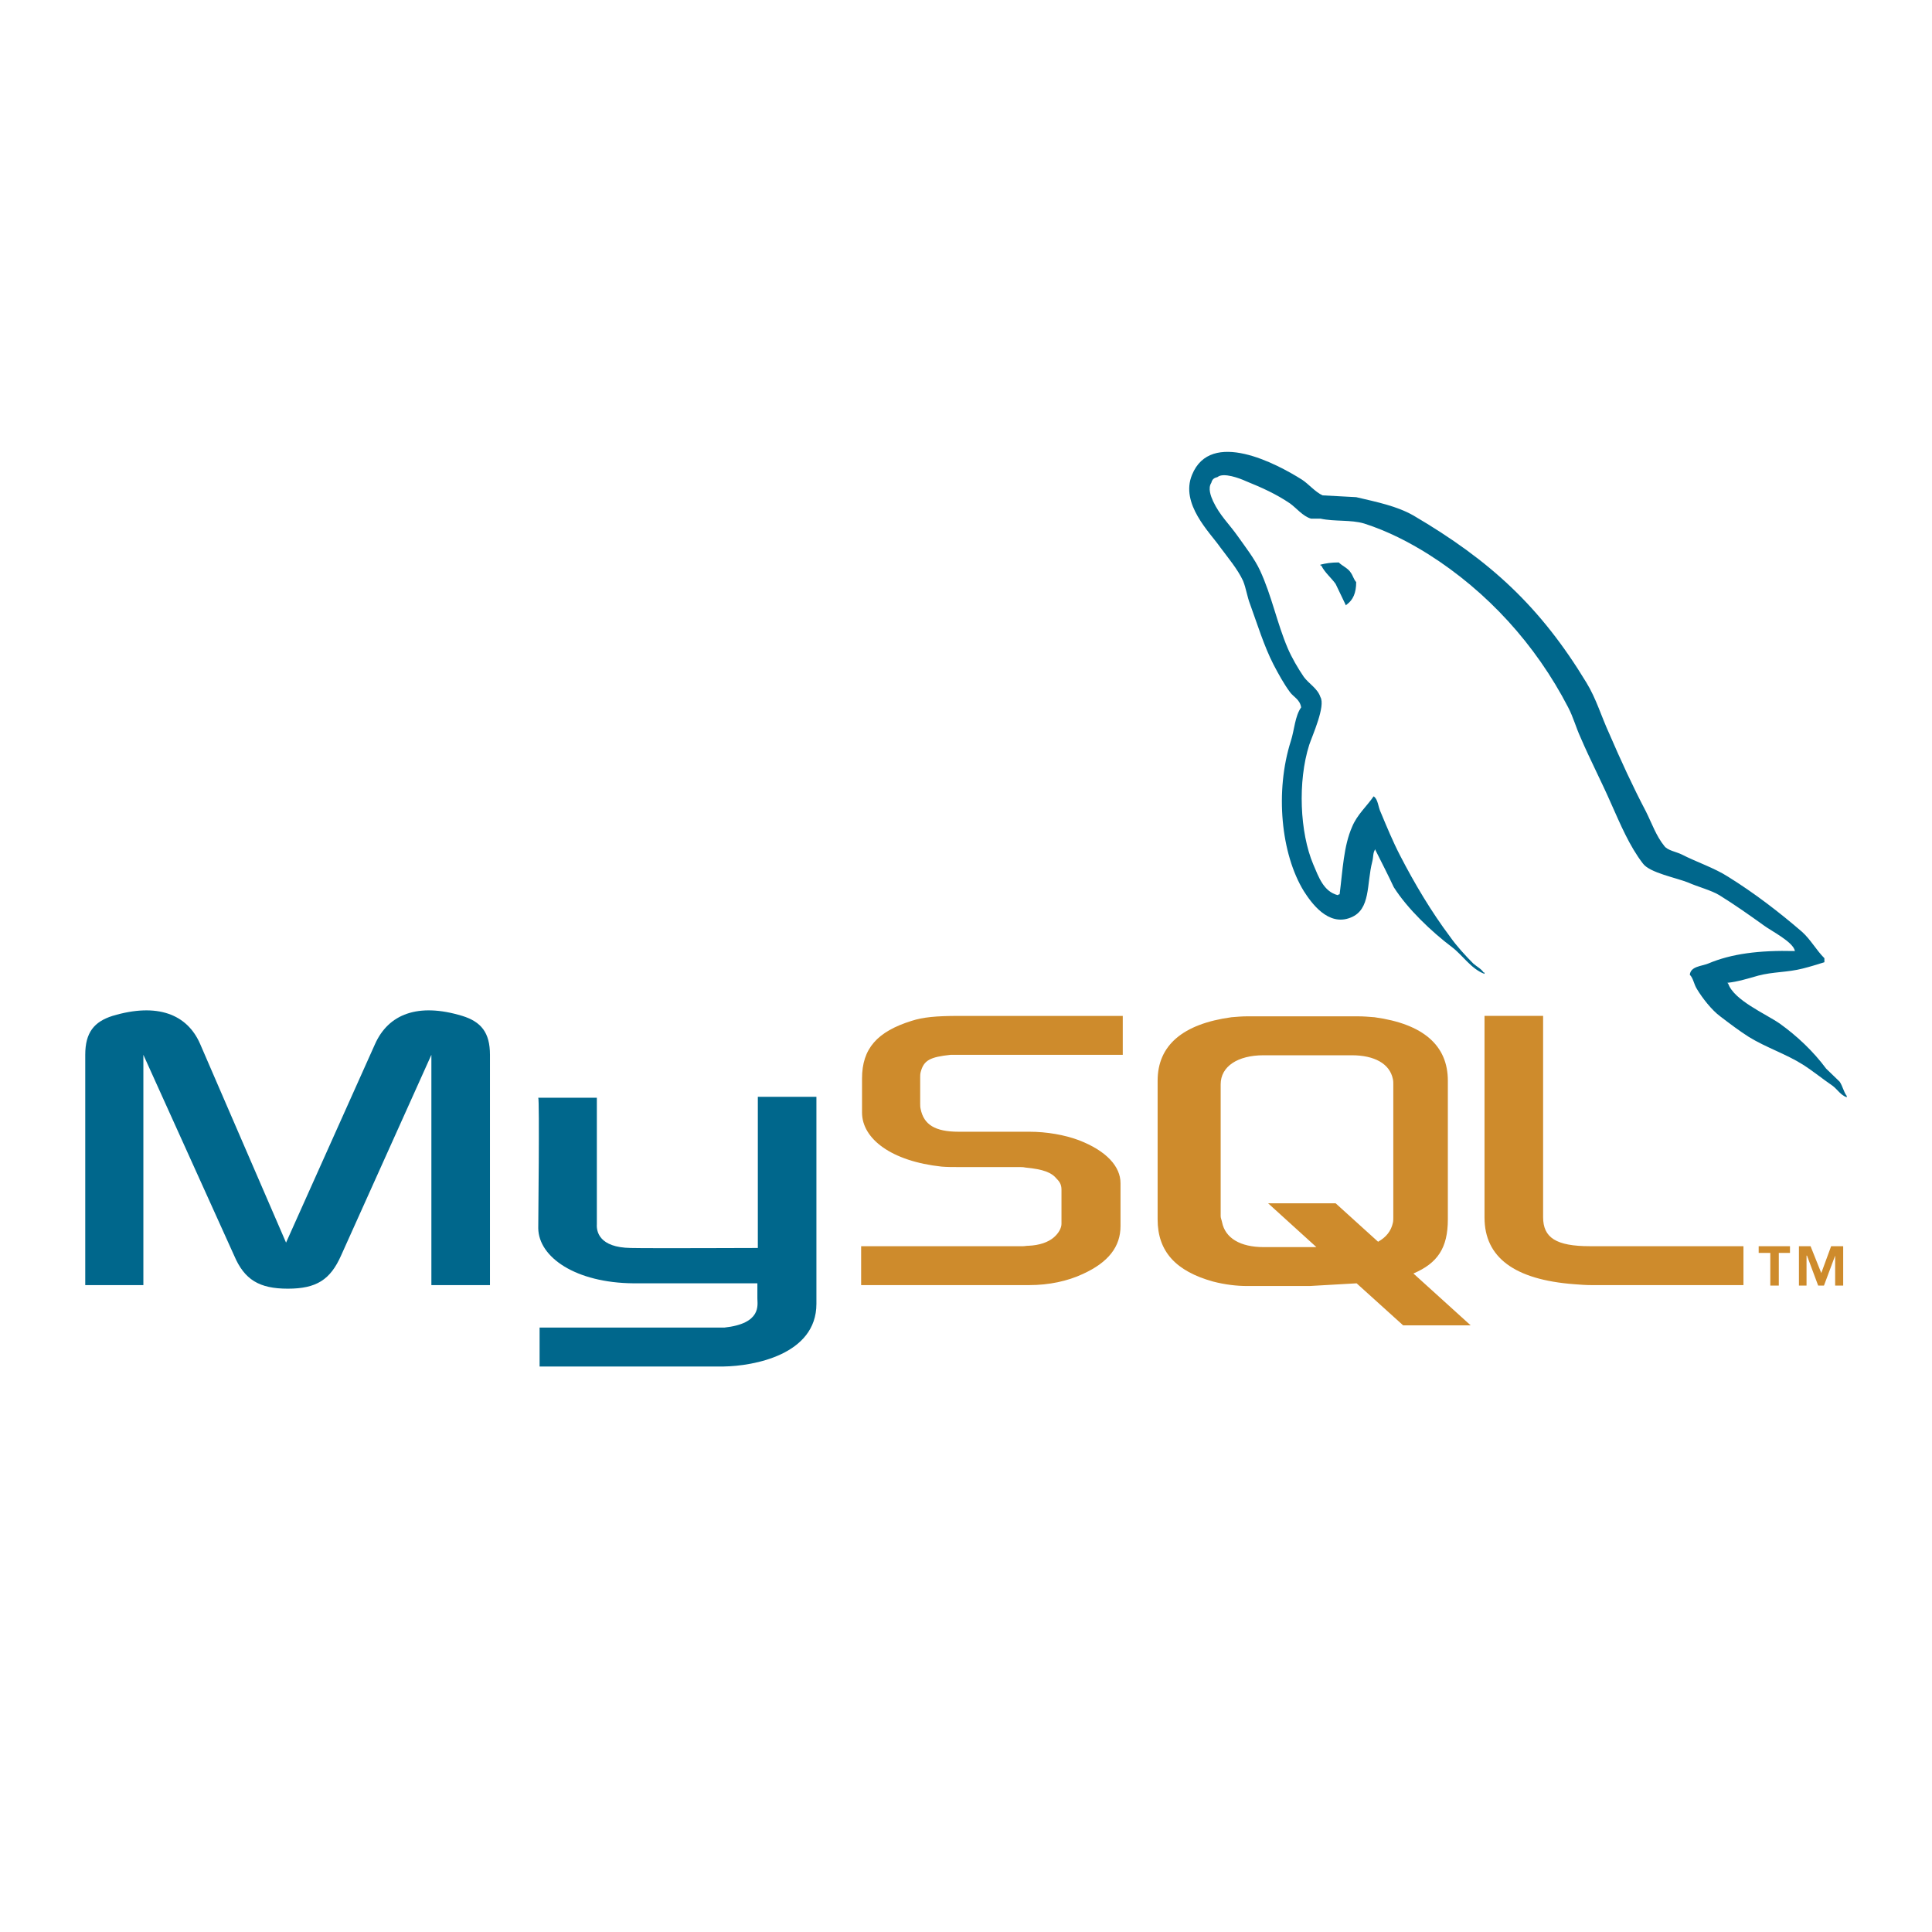
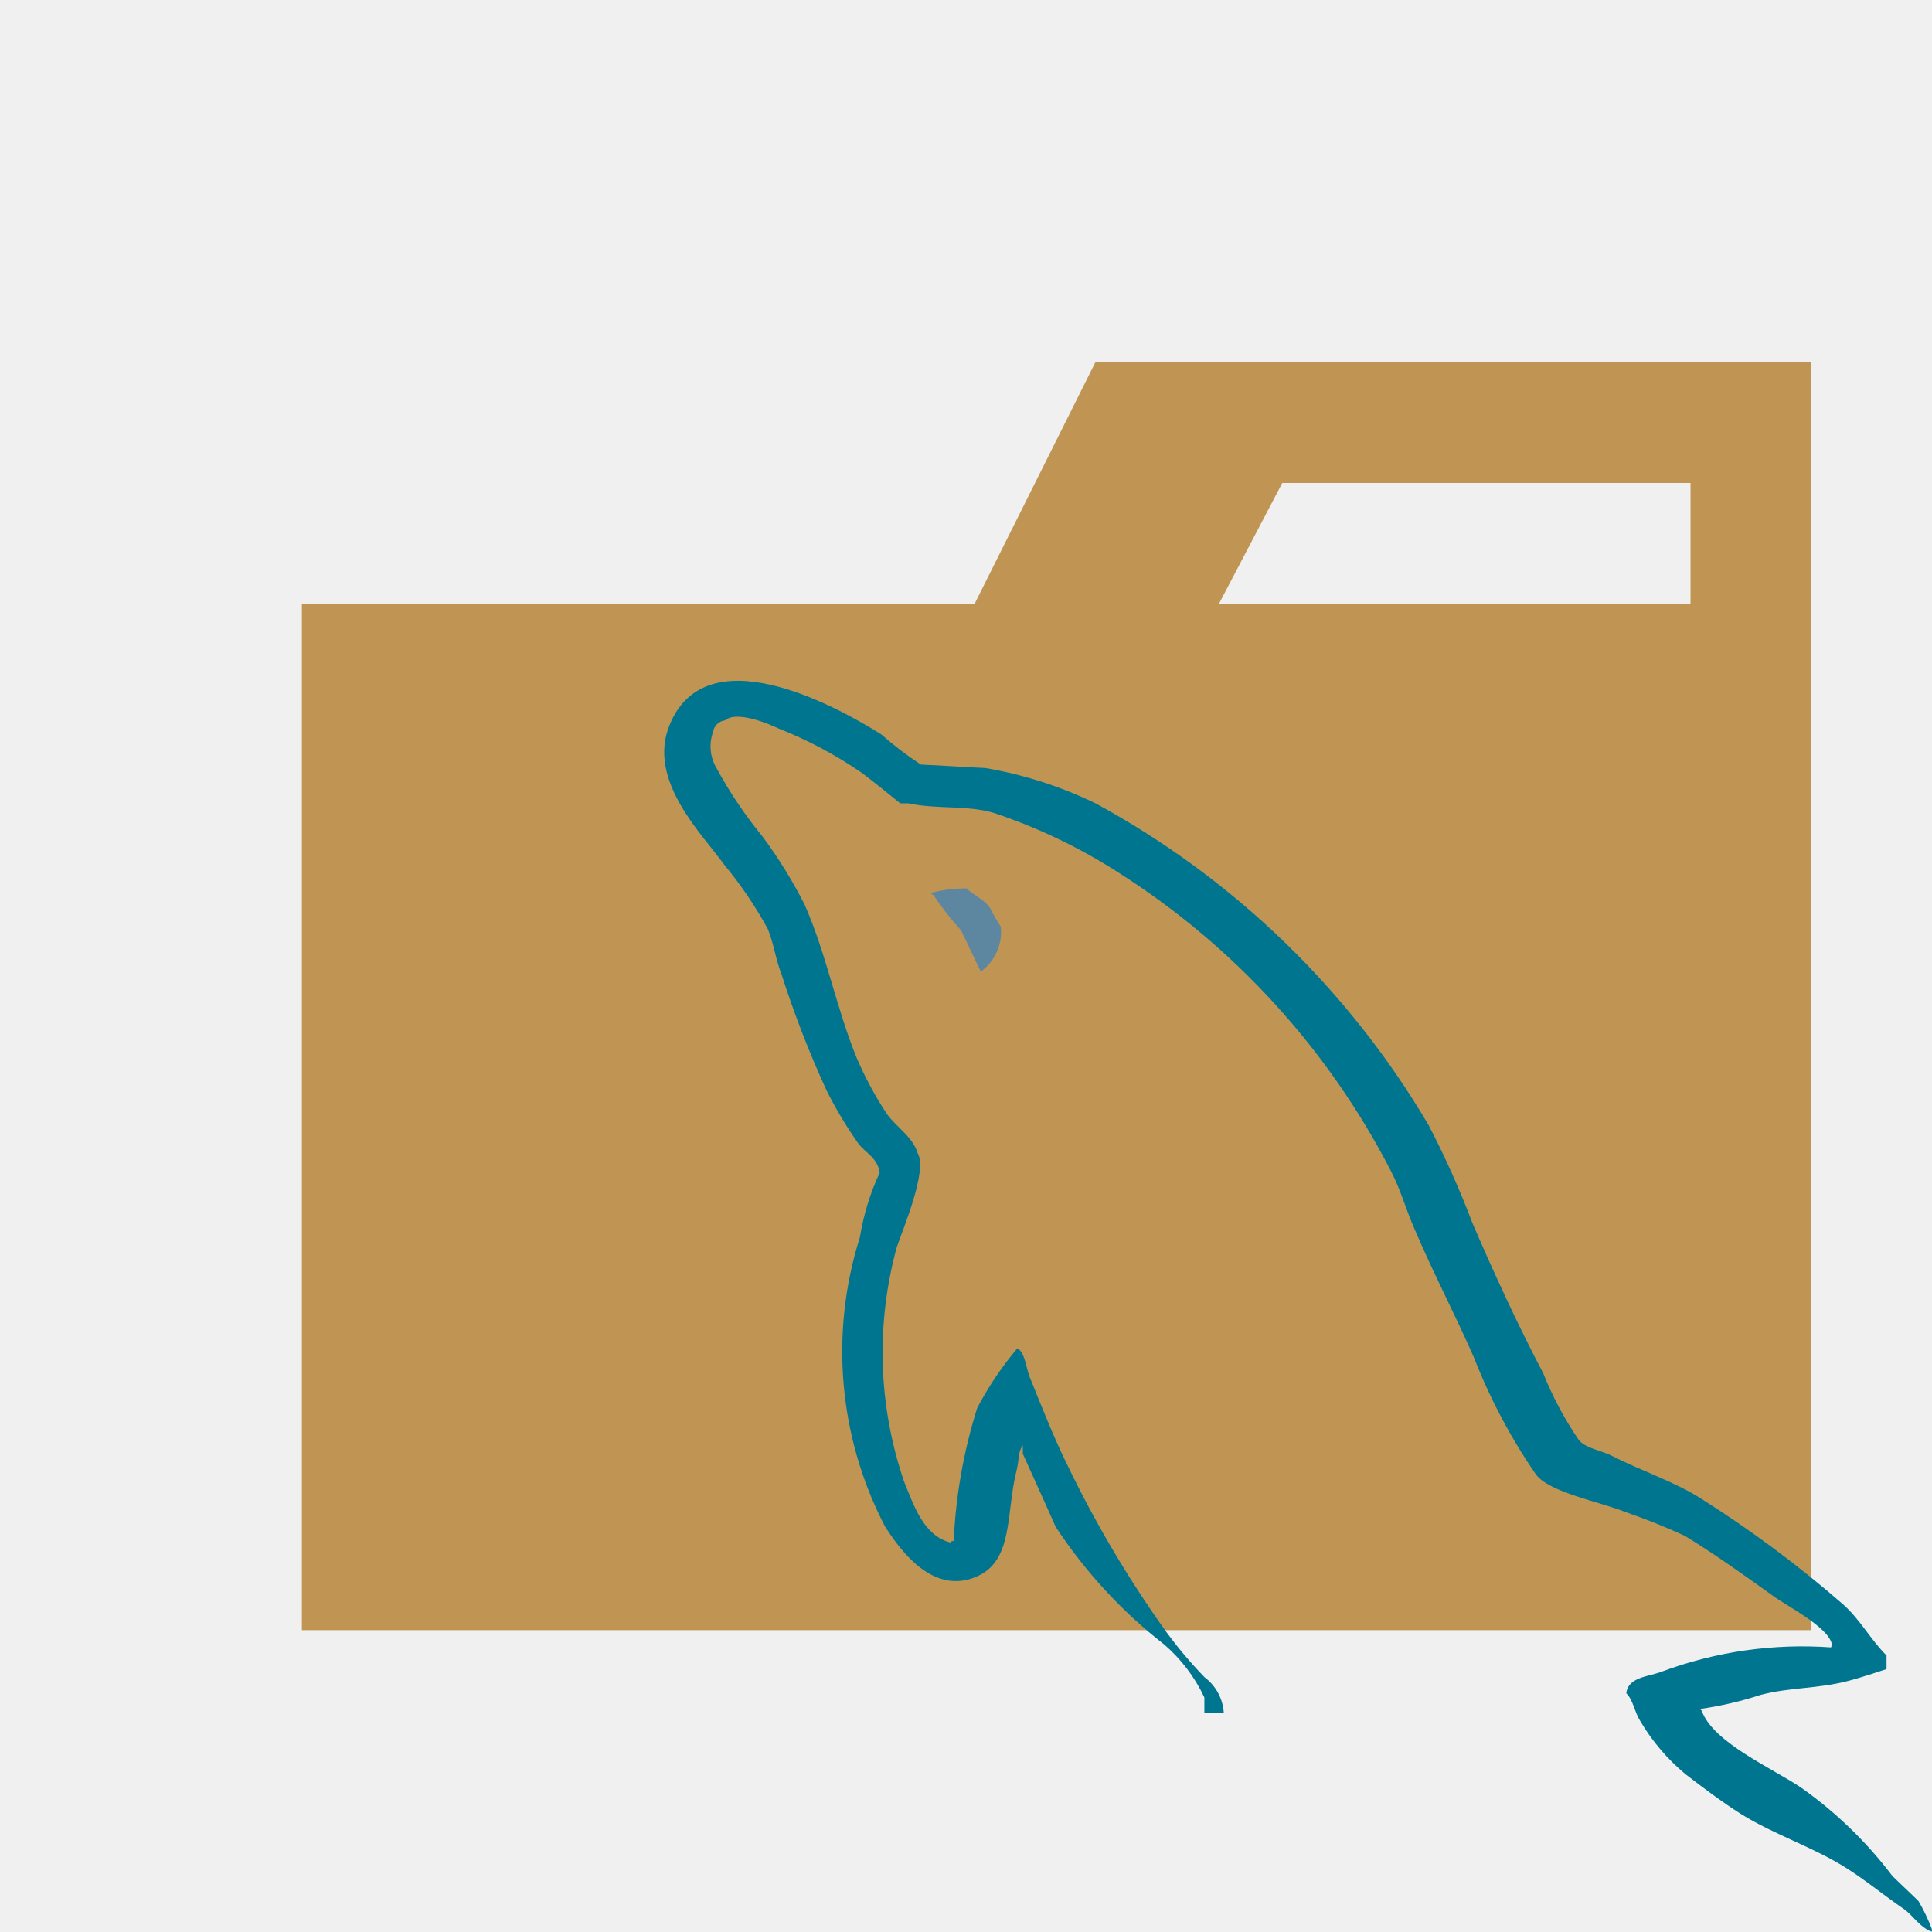
- <svg xmlns="http://www.w3.org/2000/svg" width="2500" height="2500" viewBox="0 0 192.756 192.756" id="mysql">
-   <g fill-rule="evenodd" clip-rule="evenodd">
-     <path fill="#fff" d="M0 0h192.756v192.756H0V0z" />
-     <path fill="#00678c" d="M8.504 128.215h5.8v-22.977l9.058 20.033c1.026 2.408 2.499 3.301 5.354 3.301 2.856 0 4.239-.893 5.31-3.301l9.013-20.033v22.977h5.845v-22.977c0-2.23-.893-3.303-2.767-3.883-4.417-1.338-7.362-.178-8.7 2.811l-8.878 19.811-8.567-19.811c-1.294-2.988-4.284-4.148-8.745-2.811-1.829.58-2.722 1.652-2.722 3.883v22.977h-.001zM53.702 109.521h5.845v12.627c-.044.713.223 2.32 3.391 2.363 1.651.045 12.582 0 12.671 0v-15.08h5.845v20.658c0 5.086-6.291 6.201-9.236 6.246H53.835v-3.881h18.427c3.748-.402 3.302-2.275 3.302-2.9v-1.518H63.205c-5.756-.045-9.459-2.588-9.503-5.488 0-.267.133-12.939 0-13.027zM179.076 94.886c-3.568-.089-6.336.268-8.656 1.25-.668.269-1.74.269-1.828 1.116.357.355.4.936.713 1.428.535.893 1.473 2.096 2.32 2.721.938.715 1.875 1.428 2.855 2.053 1.74 1.07 3.703 1.695 5.398 2.766.982.625 1.963 1.428 2.945 2.098.49.357.803.938 1.428 1.16v-.135c-.312-.4-.402-.98-.713-1.428-.447-.445-.893-.848-1.34-1.293-1.293-1.74-2.9-3.258-4.641-4.506-1.428-.982-4.551-2.32-5.131-3.971l-.088-.09c.98-.09 2.141-.447 3.078-.715 1.518-.4 2.9-.312 4.461-.713.715-.179 1.428-.402 2.143-.625v-.401c-.803-.803-1.383-1.874-2.23-2.632-2.275-1.963-4.775-3.882-7.363-5.488-1.383-.892-3.168-1.473-4.639-2.23-.537-.268-1.428-.402-1.74-.848-.805-.981-1.25-2.275-1.83-3.436-1.293-2.454-2.543-5.175-3.658-7.763-.803-1.74-1.295-3.48-2.275-5.086-4.596-7.585-9.594-12.181-17.268-16.687-1.65-.937-3.613-1.339-5.711-1.829-1.115-.045-2.23-.134-3.346-.179-.715-.312-1.428-1.16-2.053-1.562-2.543-1.606-9.102-5.086-10.977-.491-1.205 2.9 1.785 5.755 2.811 7.228.76 1.026 1.74 2.186 2.277 3.346.311.758.4 1.562.713 2.365.713 1.963 1.383 4.149 2.32 5.979.49.937 1.025 1.919 1.65 2.767.357.491.982.714 1.115 1.517-.625.893-.668 2.231-1.025 3.347-1.607 5.042-.982 11.288 1.293 14.991.715 1.115 2.41 3.569 4.686 2.632 2.008-.803 1.561-3.346 2.141-5.577.135-.535.045-.892.312-1.249v.089c.625 1.249 1.25 2.454 1.83 3.703 1.383 2.186 3.793 4.462 5.801 5.979 1.07.803 1.918 2.187 3.256 2.677v-.135h-.088c-.268-.4-.67-.579-1.027-.892-.803-.803-1.695-1.785-2.32-2.677-1.873-2.498-3.523-5.265-4.996-8.12-.715-1.383-1.34-2.9-1.918-4.283-.27-.536-.27-1.339-.715-1.606-.67.981-1.65 1.83-2.143 3.034-.848 1.918-.936 4.283-1.248 6.737-.18.045-.09 0-.18.089-1.426-.356-1.918-1.829-2.453-3.078-1.338-3.168-1.562-8.254-.402-11.913.312-.937 1.652-3.882 1.117-4.774-.27-.848-1.16-1.338-1.652-2.008-.58-.848-1.203-1.918-1.605-2.855-1.07-2.499-1.605-5.265-2.766-7.764-.537-1.16-1.473-2.365-2.232-3.435-.848-1.205-1.783-2.053-2.453-3.48-.223-.491-.535-1.294-.178-1.829.088-.357.268-.491.623-.58.58-.491 2.232.134 2.812.401 1.65.669 3.033 1.294 4.416 2.23.625.446 1.295 1.294 2.098 1.518h.938c1.428.312 3.033.089 4.371.49 2.365.759 4.506 1.874 6.426 3.079 5.844 3.703 10.664 8.968 13.92 15.259.535 1.026.758 1.963 1.25 3.034.938 2.187 2.098 4.417 3.033 6.559.938 2.097 1.83 4.239 3.168 5.979.67.937 3.346 1.427 4.551 1.918.893.401 2.275.759 3.08 1.249 1.516.937 3.033 2.008 4.461 3.034.713.534 2.945 1.649 3.078 2.541z" />
-     <path fill="#00678c" d="M133.566 56.114c-.758 0-1.293.089-1.828.223v.089h.088c.357.714.982 1.205 1.428 1.829.357.714.67 1.428 1.027 2.142l.088-.089c.625-.446.938-1.16.938-2.231-.268-.312-.312-.625-.535-.937-.268-.446-.848-.669-1.206-1.026z" />
-     <path fill="#ce8b2c" d="M85.916 128.215h16.776c1.963 0 3.838-.4 5.354-1.115 2.543-1.16 3.748-2.721 3.748-4.773v-4.283c0-1.65-1.383-3.213-4.148-4.283-1.428-.535-3.213-.848-4.953-.848h-7.049c-2.365 0-3.48-.715-3.793-2.275-.044-.178-.044-.357-.044-.535v-2.633c0-.135 0-.312.044-.49.312-1.205.937-1.518 2.99-1.74h17.177v-3.883H95.687c-2.365 0-3.614.135-4.729.492-3.436 1.07-4.953 2.766-4.953 5.754v3.393c0 2.631 2.945 4.863 7.942 5.398.535.045 1.115.045 1.695.045h6.024c.223 0 .445 0 .623.045 1.83.178 2.633.49 3.168 1.158.357.357.447.67.447 1.072v3.391c0 .4-.268.938-.803 1.383-.537.445-1.385.758-2.5.803-.223 0-.355.045-.58.045H85.916v3.879zM148.111 121.479c0 3.971 2.99 6.201 8.969 6.648.58.045 1.115.088 1.695.088h15.17v-3.881h-15.303c-3.393 0-4.686-.848-4.686-2.9v-20.078h-5.846v20.123h.001zM115.496 121.656v-13.83c0-3.525 2.498-5.668 7.363-6.336.535-.045 1.07-.09 1.561-.09h11.064c.58 0 1.072.045 1.652.09 4.863.668 7.316 2.811 7.316 6.336v13.83c0 2.855-1.025 4.373-3.436 5.4l5.711 5.174h-6.736l-4.641-4.193-4.686.268h-6.246c-1.025 0-2.186-.133-3.391-.445-3.701-1.028-5.531-2.991-5.531-6.204zm6.291-.31c0 .178.09.355.135.58.312 1.605 1.828 2.498 4.148 2.498h5.266l-4.818-4.373h6.736l4.238 3.838c.805-.447 1.295-1.072 1.473-1.875.045-.178.045-.4.045-.58v-13.252c0-.178 0-.355-.045-.535-.312-1.516-1.828-2.363-4.104-2.363h-8.791c-2.588 0-4.283 1.115-4.283 2.898v13.164zM176.623 128.26h.848v-3.256h1.115v-.67h-3.123v.67h1.16v3.256zm6.469 0h.803v-3.926h-1.203l-.982 2.678-1.07-2.678h-1.16v3.926h.758v-2.988h.045l1.115 2.988h.58l1.115-2.988v2.988h-.001z" />
+ <svg xmlns="http://www.w3.org/2000/svg" viewBox="0 0 32 32" fill="#000000">
+   <g id="SVGRepo_bgCarrier" stroke-width="0" />
+   <g id="SVGRepo_tracerCarrier" stroke-linecap="round" stroke-linejoin="round" />
+   <g id="SVGRepo_iconCarrier">
+     <path d="M27.917,6H18.143l-2,4H5V27H30V6ZM28,10H20.19l1.048-2H28Z" style="fill:#c09553" />
+     <path d="M16.018,14.715a2.267,2.267,0,0,0-.591.072v.029h.028a4.784,4.784,0,0,0,.461.591c.116.231.217.46.332.691l.028-.029a.81.81,0,0,0,.3-.721,3.194,3.194,0,0,1-.173-.3c-.086-.144-.274-.216-.39-.331" style="fill:#5d87a1;fill-rule:evenodd" />
+     <path d="M30.328,27.286a6.676,6.676,0,0,0-2.8.4c-.216.086-.562.086-.591.36.116.115.13.3.232.462a3.376,3.376,0,0,0,.749.879c.3.231.605.46.923.662.562.347,1.2.548,1.743.894.318.2.634.461.953.678.158.115.258.3.46.374v-.044a2.918,2.918,0,0,0-.22-.462c-.144-.143-.288-.274-.433-.417a6.878,6.878,0,0,0-1.5-1.455c-.462-.318-1.471-.75-1.658-1.282l-.029-.029a5.843,5.843,0,0,0,1-.232c.489-.129.936-.1,1.441-.229.231-.058.649-.2.649-.2V27.42c-.258-.256-.442-.6-.713-.841a19.049,19.049,0,0,0-2.352-1.753c-.443-.285-1.013-.47-1.483-.713-.17-.086-.455-.128-.555-.271a5.714,5.714,0,0,1-.585-1.1c-.413-.783-.813-1.652-1.169-2.48a15.136,15.136,0,0,0-.727-1.625,14.371,14.371,0,0,0-5.517-5.331,6.818,6.818,0,0,0-1.824-.585c-.357-.015-.713-.043-1.069-.057a5.792,5.792,0,0,1-.656-.5c-.813-.513-2.907-1.625-3.506-.157-.385.927.57,1.839.9,2.31a6.683,6.683,0,0,1,.726,1.069c.1.242.128.5.229.756a17.035,17.035,0,0,0,.741,1.911,6.726,6.726,0,0,0,.527.883c.115.158.314.228.357.486a4.086,4.086,0,0,0-.328,1.069,6.276,6.276,0,0,0,.414,4.789c.228.356.77,1.141,1.5.841.641-.256.5-1.069.684-1.781.043-.172.014-.285.1-.4v.14s.364.8.544,1.209a8.152,8.152,0,0,0,1.8,1.951,2.634,2.634,0,0,1,.663.875v.258h.322a.8.8,0,0,0-.319-.593,7.1,7.1,0,0,1-.722-.874,18.765,18.765,0,0,1-1.555-2.651c-.223-.453-.417-.947-.6-1.4-.083-.174-.083-.437-.222-.524a5.458,5.458,0,0,0-.666.989,8.569,8.569,0,0,0-.389,2.2c-.055.015-.028,0-.055.029-.444-.116-.6-.6-.764-1a6.6,6.6,0,0,1-.125-3.89c.1-.3.515-1.267.347-1.558-.084-.278-.361-.437-.514-.656a5.881,5.881,0,0,1-.5-.932c-.333-.815-.5-1.719-.861-2.534a7.844,7.844,0,0,0-.694-1.122,7.236,7.236,0,0,1-.764-1.136.707.707,0,0,1-.056-.6.227.227,0,0,1,.2-.19c.18-.16.694.043.874.131a6.924,6.924,0,0,1,1.374.728c.2.146.652.516.652.516h.135c.461.1.981.028,1.413.158a9.189,9.189,0,0,1,2.075.994,12.786,12.786,0,0,1,4.5,4.93c.173.331.246.634.4.979.3.708.678,1.429.98,2.12a9.482,9.482,0,0,0,1.024,1.932c.216.3,1.081.461,1.47.62a10.54,10.54,0,0,1,1,.4c.49.3.979.649,1.441.981.23.173.951.533.994.822" style="fill:#00758f;fill-rule:evenodd" />
  </g>
</svg>
